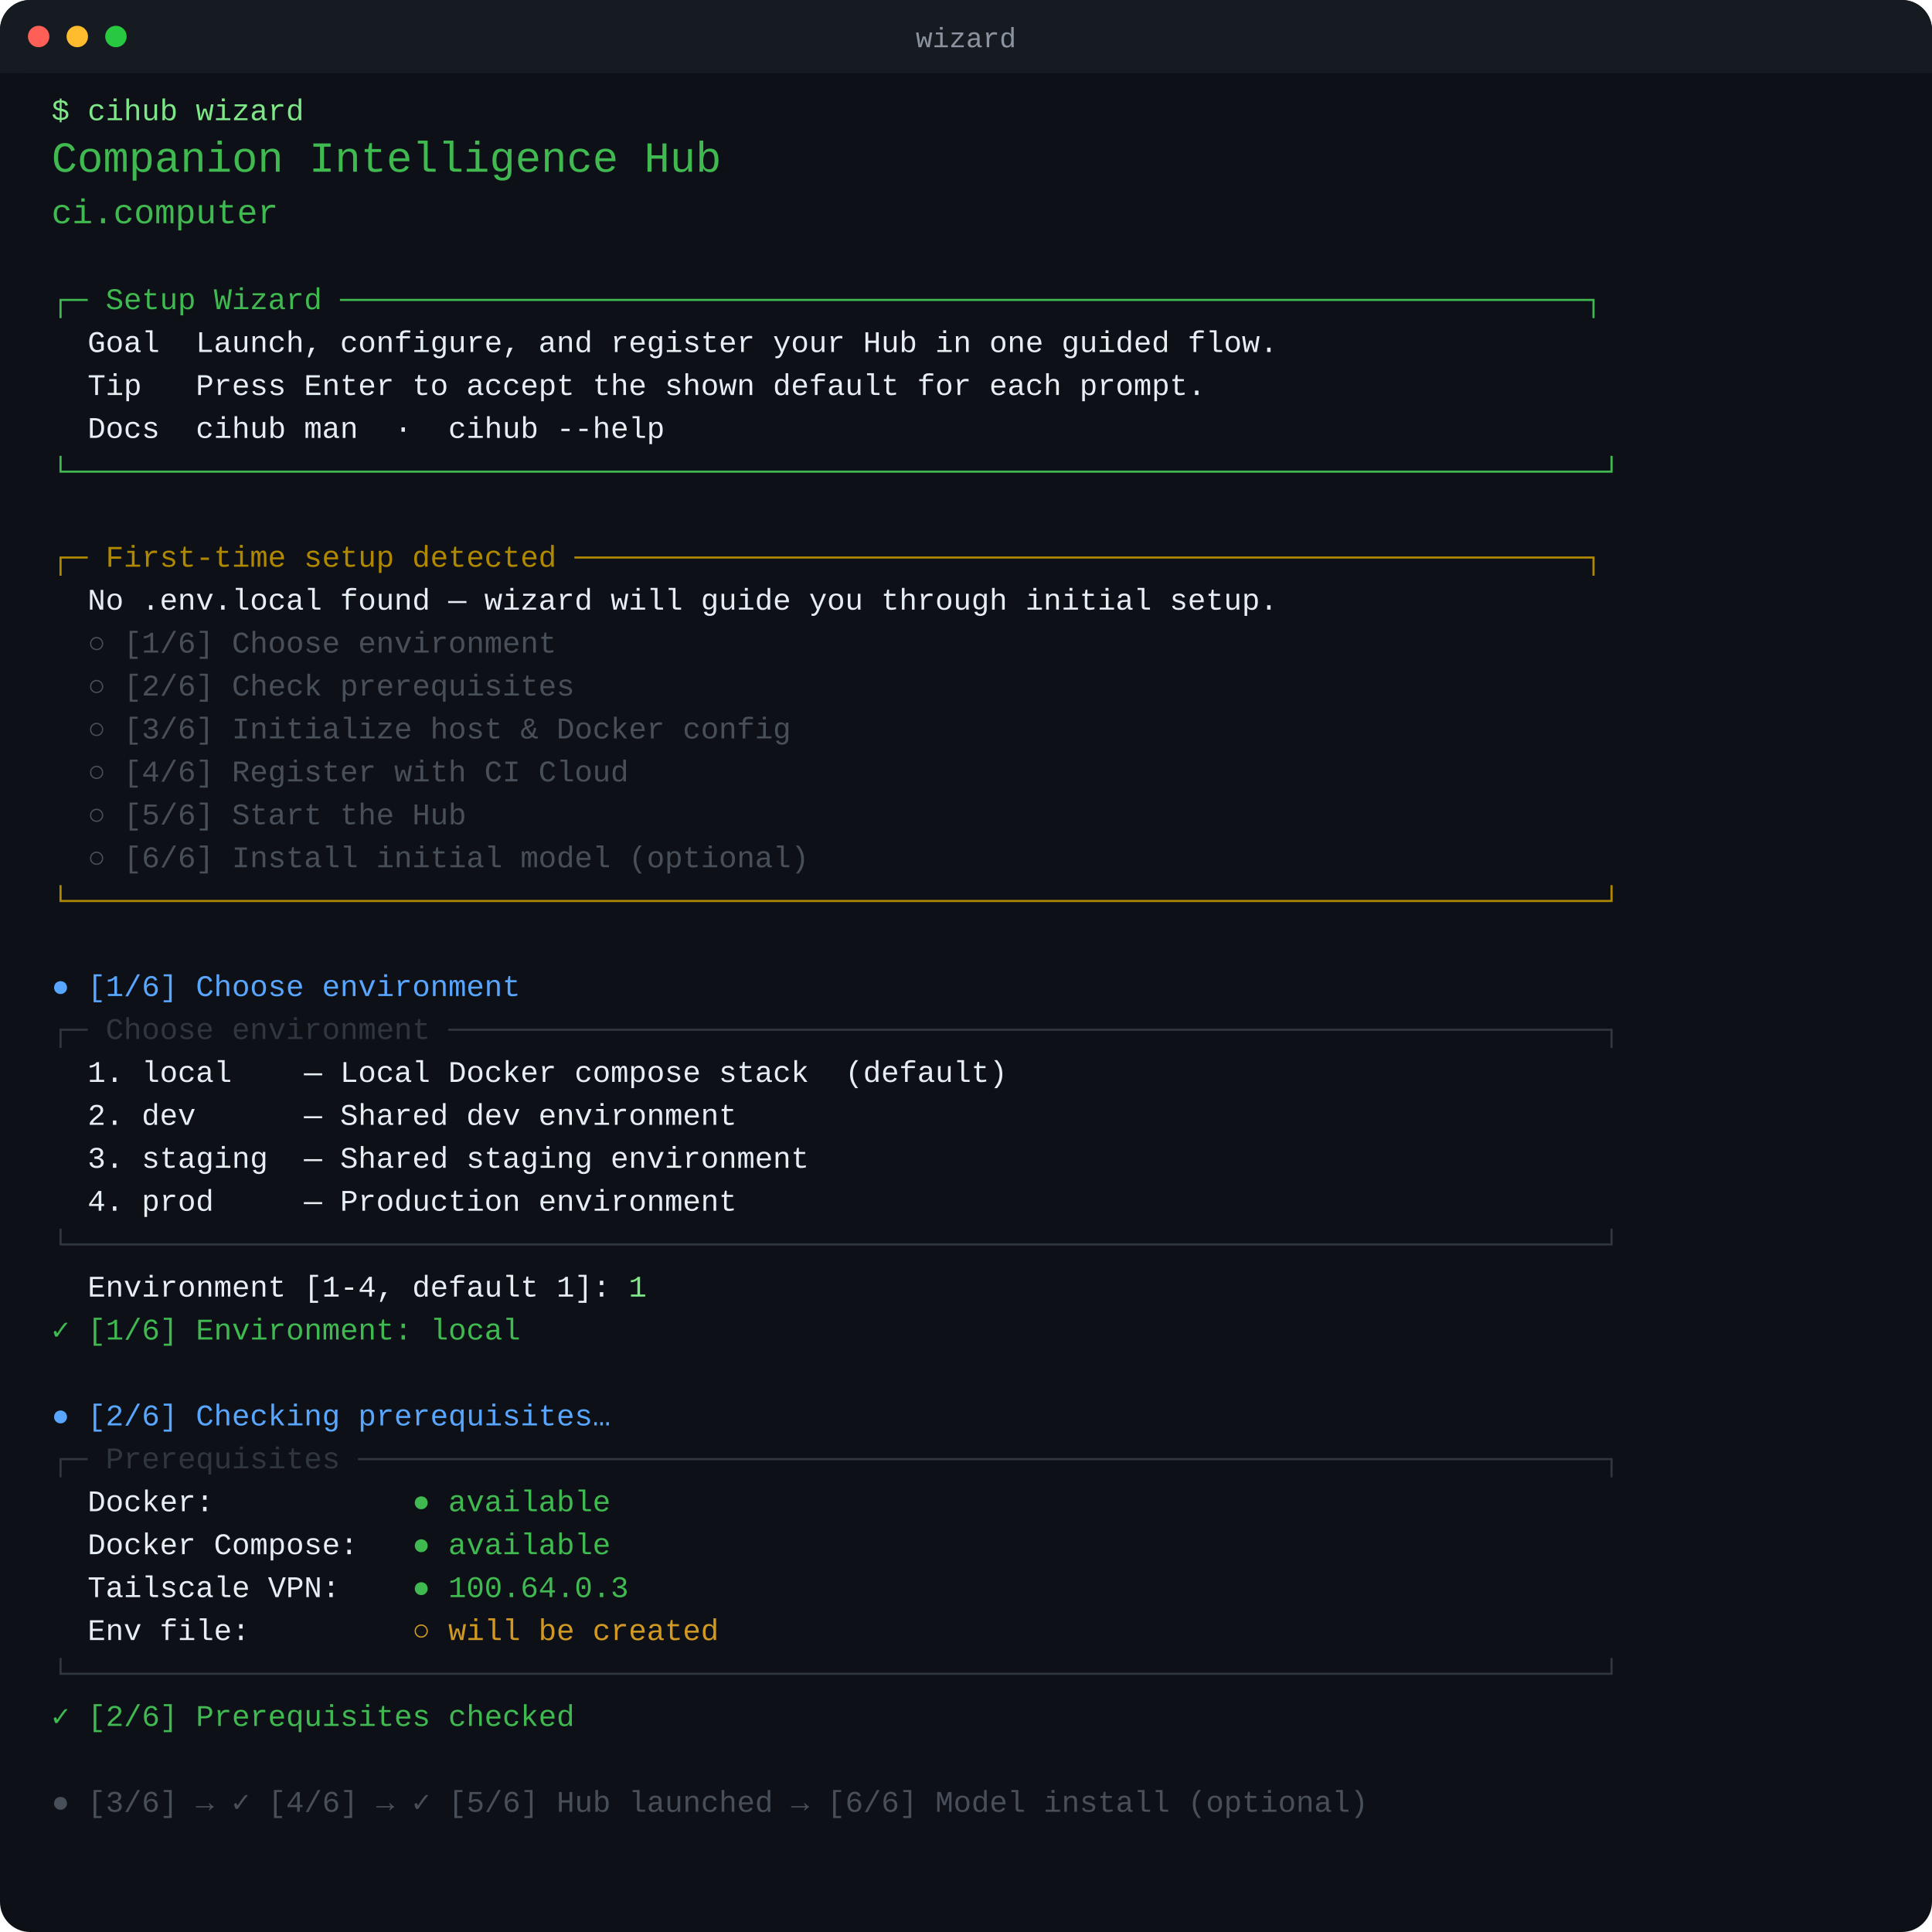
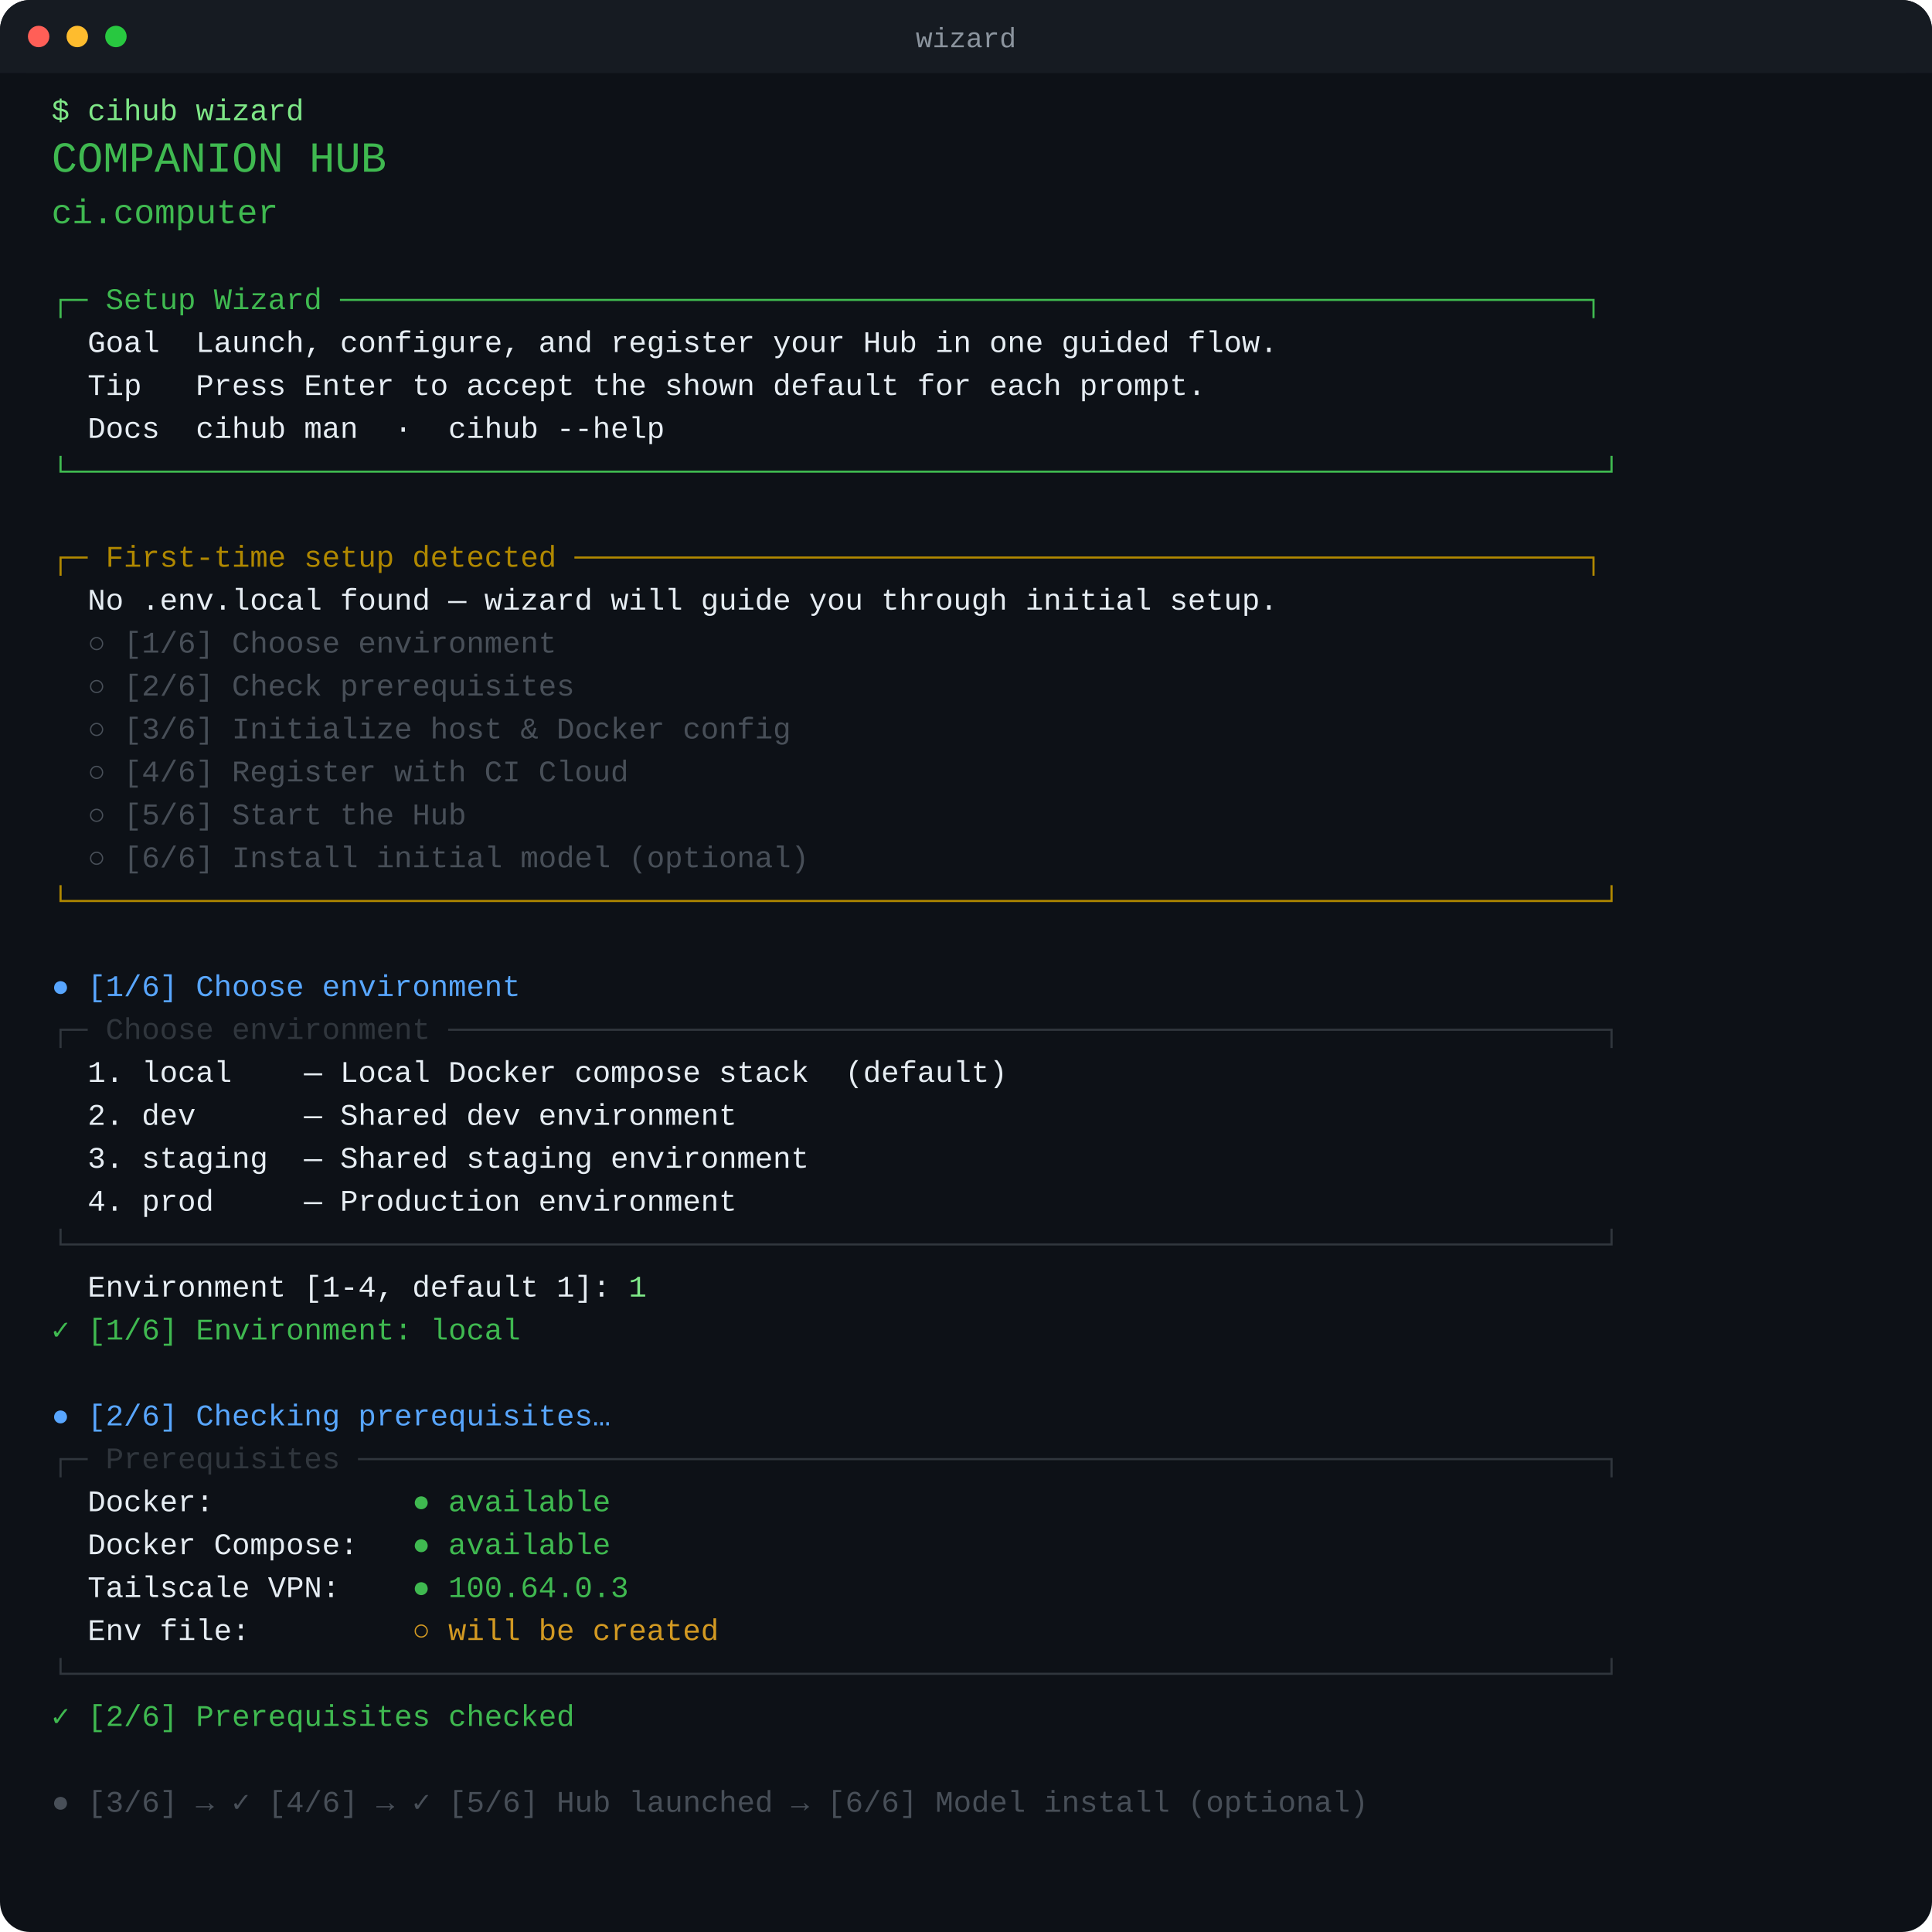
<svg xmlns="http://www.w3.org/2000/svg" width="900" height="900" viewBox="0 0 900 900" role="img" aria-labelledby="title desc">
  <rect width="900" height="900" rx="14" fill="#0d1117" />
  <rect x="0" y="0" width="900" height="34" rx="14" fill="#161b22" />
  <rect x="0" y="20" width="900" height="14" fill="#161b22" />
  <circle cx="18" cy="17" r="5" fill="#ff5f57" />
  <circle cx="36" cy="17" r="5" fill="#febc2e" />
  <circle cx="54" cy="17" r="5" fill="#28c840" />
  <text x="450" y="22" text-anchor="middle" fill="#8b949e" font-size="13" font-family="ui-monospace, SFMono-Regular, Menlo, Monaco, Consolas, Liberation Mono, monospace">wizard</text>
  <g font-family="ui-monospace, SFMono-Regular, Menlo, Monaco, Consolas, Liberation Mono, monospace" font-size="14" xml:space="preserve">
    <text x="24" y="56" fill="#7ee787">$ cihub wizard</text>
-     <text x="24" y="80" fill="#3fb950" font-size="20">Companion Intelligence Hub</text>
+     <text x="24" y="80" fill="#3fb950" font-size="20">COMPANION HUB</text>
    <text x="24" y="104" fill="#3fb950" font-size="16">ci.computer</text>
    <text x="24" y="144" fill="#3fb950">┌─ Setup Wizard ─────────────────────────────────────────────────────────────────────┐</text>
    <text x="24" y="164" fill="#e6edf3">  Goal  Launch, configure, and register your Hub in one guided flow.</text>
    <text x="24" y="184" fill="#e6edf3">  Tip   Press Enter to accept the shown default for each prompt.</text>
    <text x="24" y="204" fill="#e6edf3">  Docs  cihub man  ·  cihub --help</text>
    <text x="24" y="224" fill="#3fb950">└─────────────────────────────────────────────────────────────────────────────────────┘</text>
    <text x="24" y="264" fill="#b08800">┌─ First-time setup detected ────────────────────────────────────────────────────────┐</text>
    <text x="24" y="284" fill="#e6edf3">  No .env.local found — wizard will guide you through initial setup.</text>
    <text x="24" y="304" fill="#484f58">  ○ [1/6] Choose environment</text>
    <text x="24" y="324" fill="#484f58">  ○ [2/6] Check prerequisites</text>
    <text x="24" y="344" fill="#484f58">  ○ [3/6] Initialize host &amp; Docker config</text>
    <text x="24" y="364" fill="#484f58">  ○ [4/6] Register with CI Cloud</text>
    <text x="24" y="384" fill="#484f58">  ○ [5/6] Start the Hub</text>
    <text x="24" y="404" fill="#484f58">  ○ [6/6] Install initial model (optional)</text>
    <text x="24" y="424" fill="#b08800">└─────────────────────────────────────────────────────────────────────────────────────┘</text>
    <text x="24" y="464" fill="#58a6ff">● [1/6] Choose environment</text>
    <text x="24" y="484" fill="#30363d">┌─ Choose environment ────────────────────────────────────────────────────────────────┐</text>
    <text x="24" y="504" fill="#e6edf3">  1. local    — Local Docker compose stack  (default)</text>
    <text x="24" y="524" fill="#e6edf3">  2. dev      — Shared dev environment</text>
    <text x="24" y="544" fill="#e6edf3">  3. staging  — Shared staging environment</text>
    <text x="24" y="564" fill="#e6edf3">  4. prod     — Production environment</text>
    <text x="24" y="584" fill="#30363d">└─────────────────────────────────────────────────────────────────────────────────────┘</text>
    <text x="24" y="604" fill="#e6edf3">  Environment [1-4, default 1]: <tspan fill="#7ee787">1</tspan>
    </text>
    <text x="24" y="624" fill="#3fb950">✓ [1/6] Environment: local</text>
    <text x="24" y="664" fill="#58a6ff">● [2/6] Checking prerequisites…</text>
    <text x="24" y="684" fill="#30363d">┌─ Prerequisites ─────────────────────────────────────────────────────────────────────┐</text>
    <text x="24" y="704" fill="#e6edf3">  Docker:           <tspan fill="#3fb950">● available</tspan>
    </text>
    <text x="24" y="724" fill="#e6edf3">  Docker Compose:   <tspan fill="#3fb950">● available</tspan>
    </text>
    <text x="24" y="744" fill="#e6edf3">  Tailscale VPN:    <tspan fill="#3fb950">● 100.64.0.3</tspan>
    </text>
    <text x="24" y="764" fill="#e6edf3">  Env file:         <tspan fill="#d29922">○ will be created</tspan>
    </text>
    <text x="24" y="784" fill="#30363d">└─────────────────────────────────────────────────────────────────────────────────────┘</text>
    <text x="24" y="804" fill="#3fb950">✓ [2/6] Prerequisites checked</text>
    <text x="24" y="844" fill="#484f58">● [3/6] → ✓ [4/6] → ✓ [5/6] Hub launched → [6/6] Model install (optional)</text>
  </g>
</svg>
